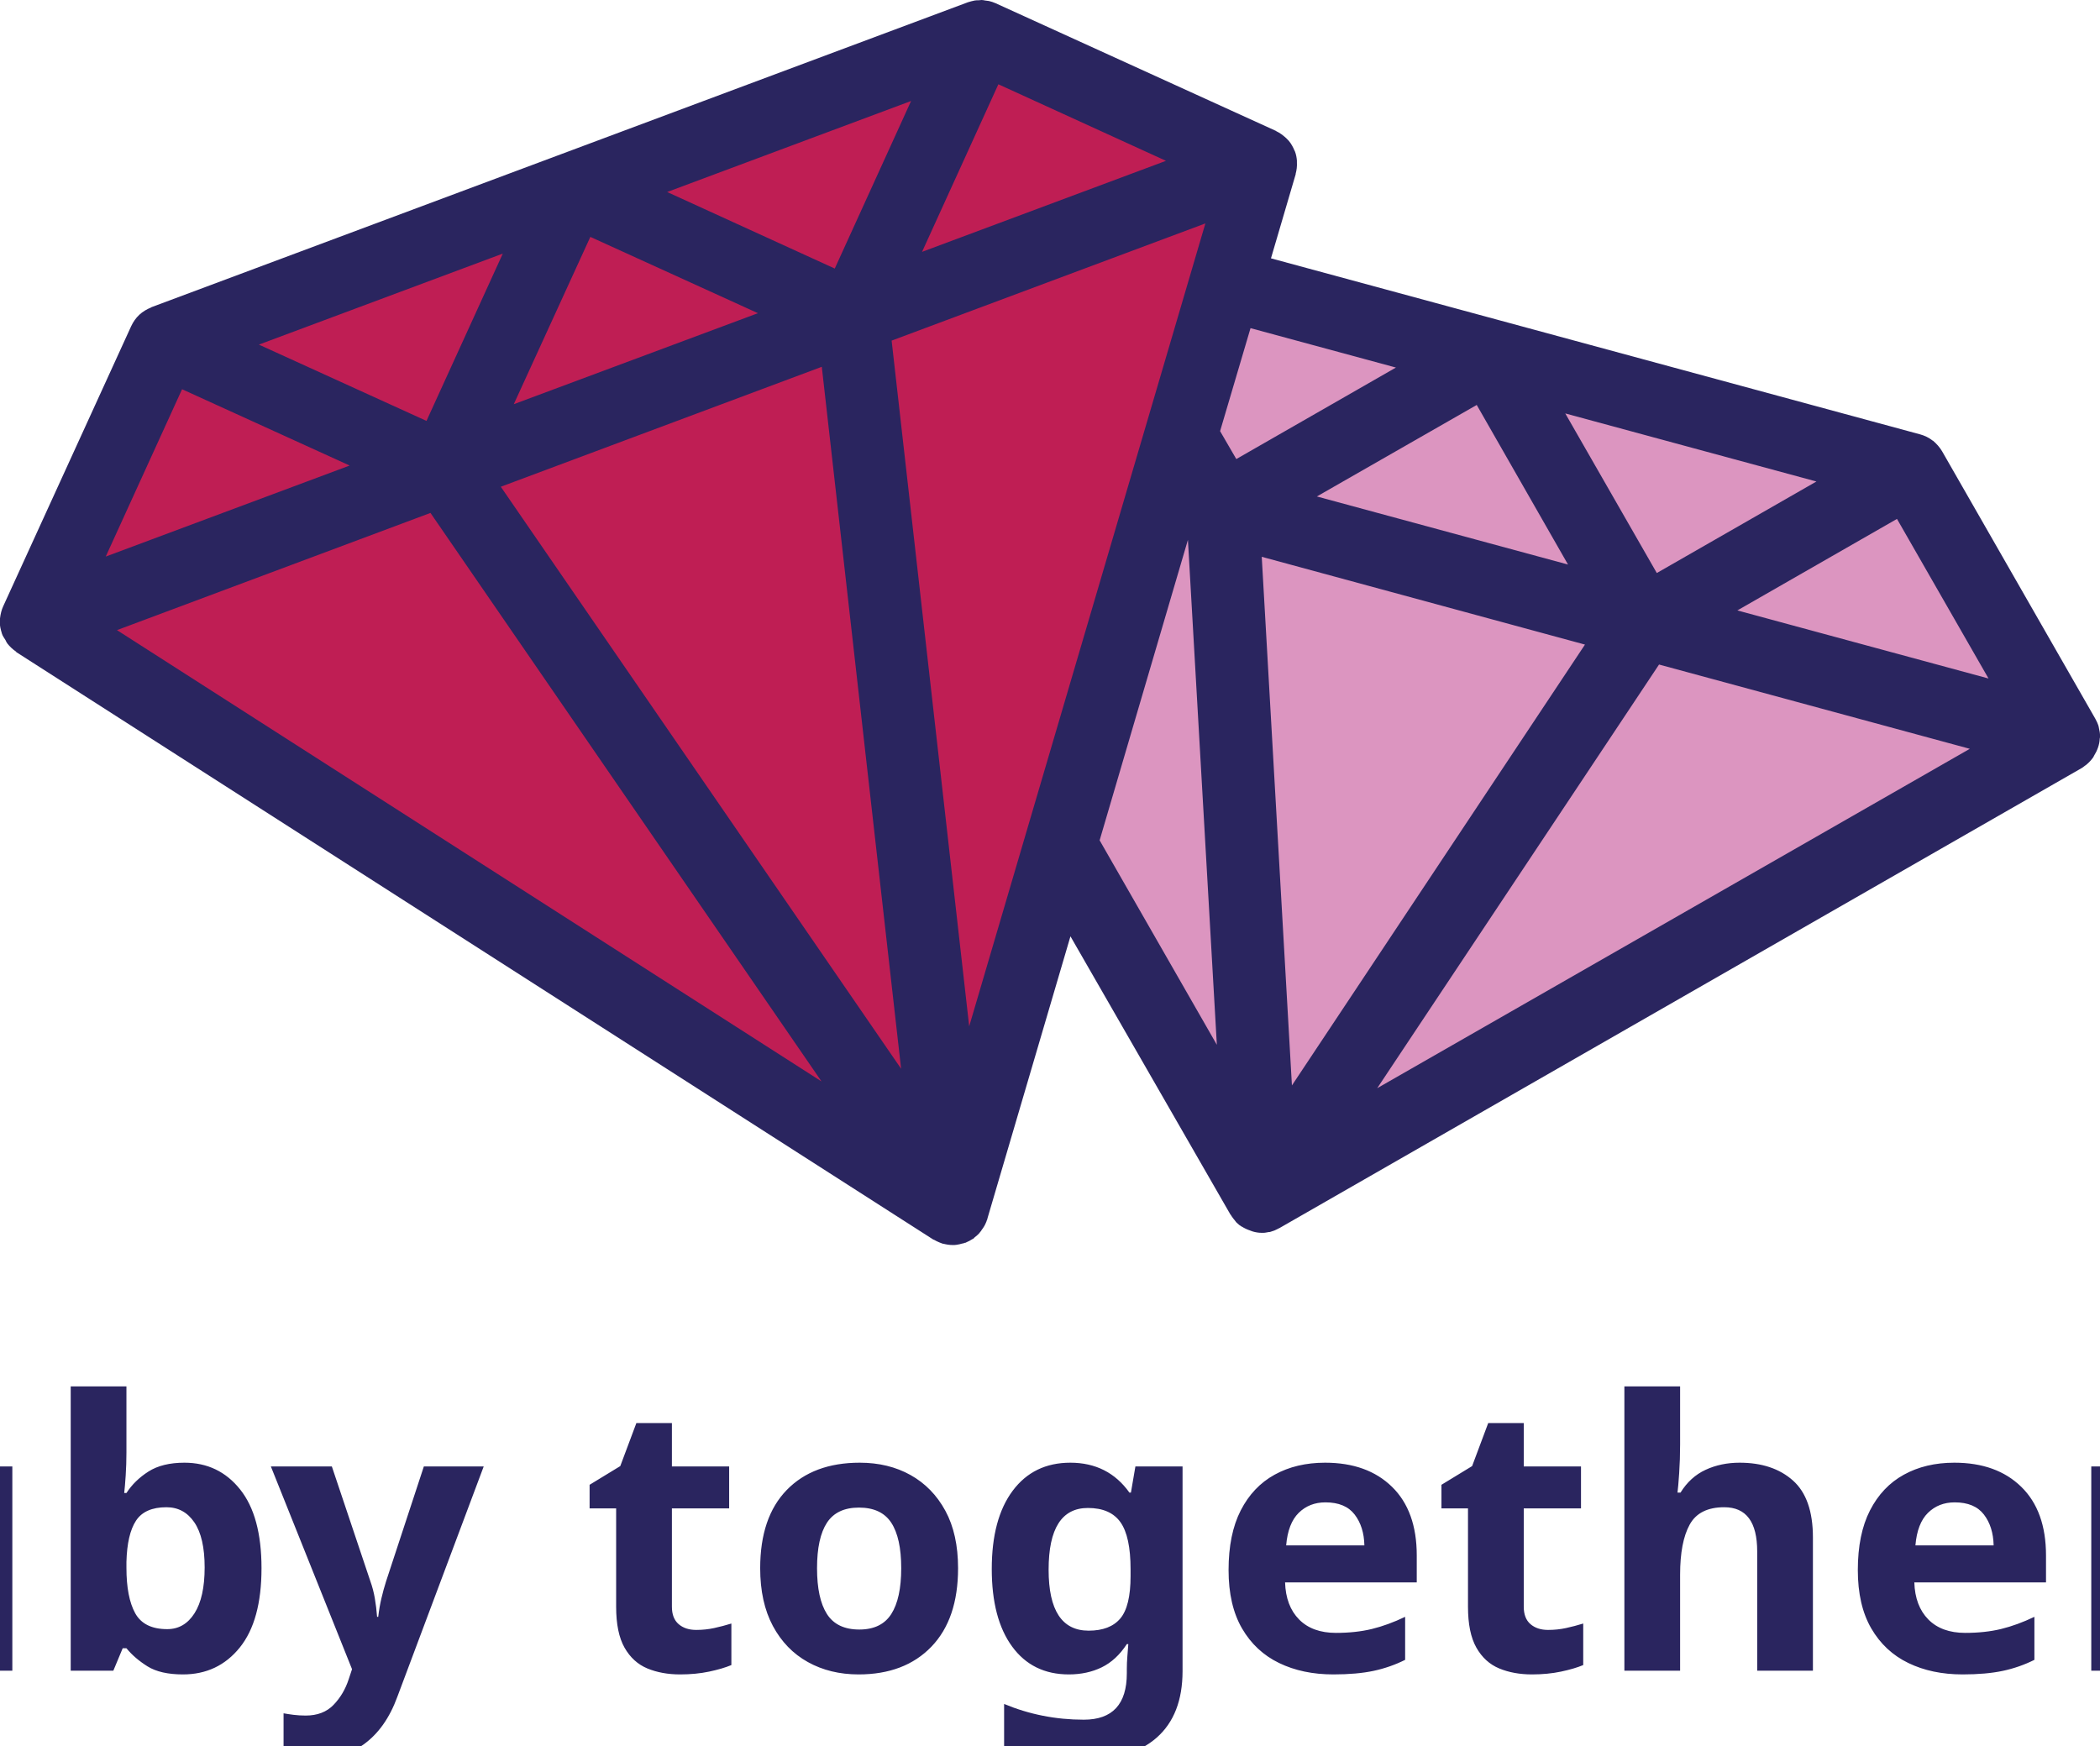
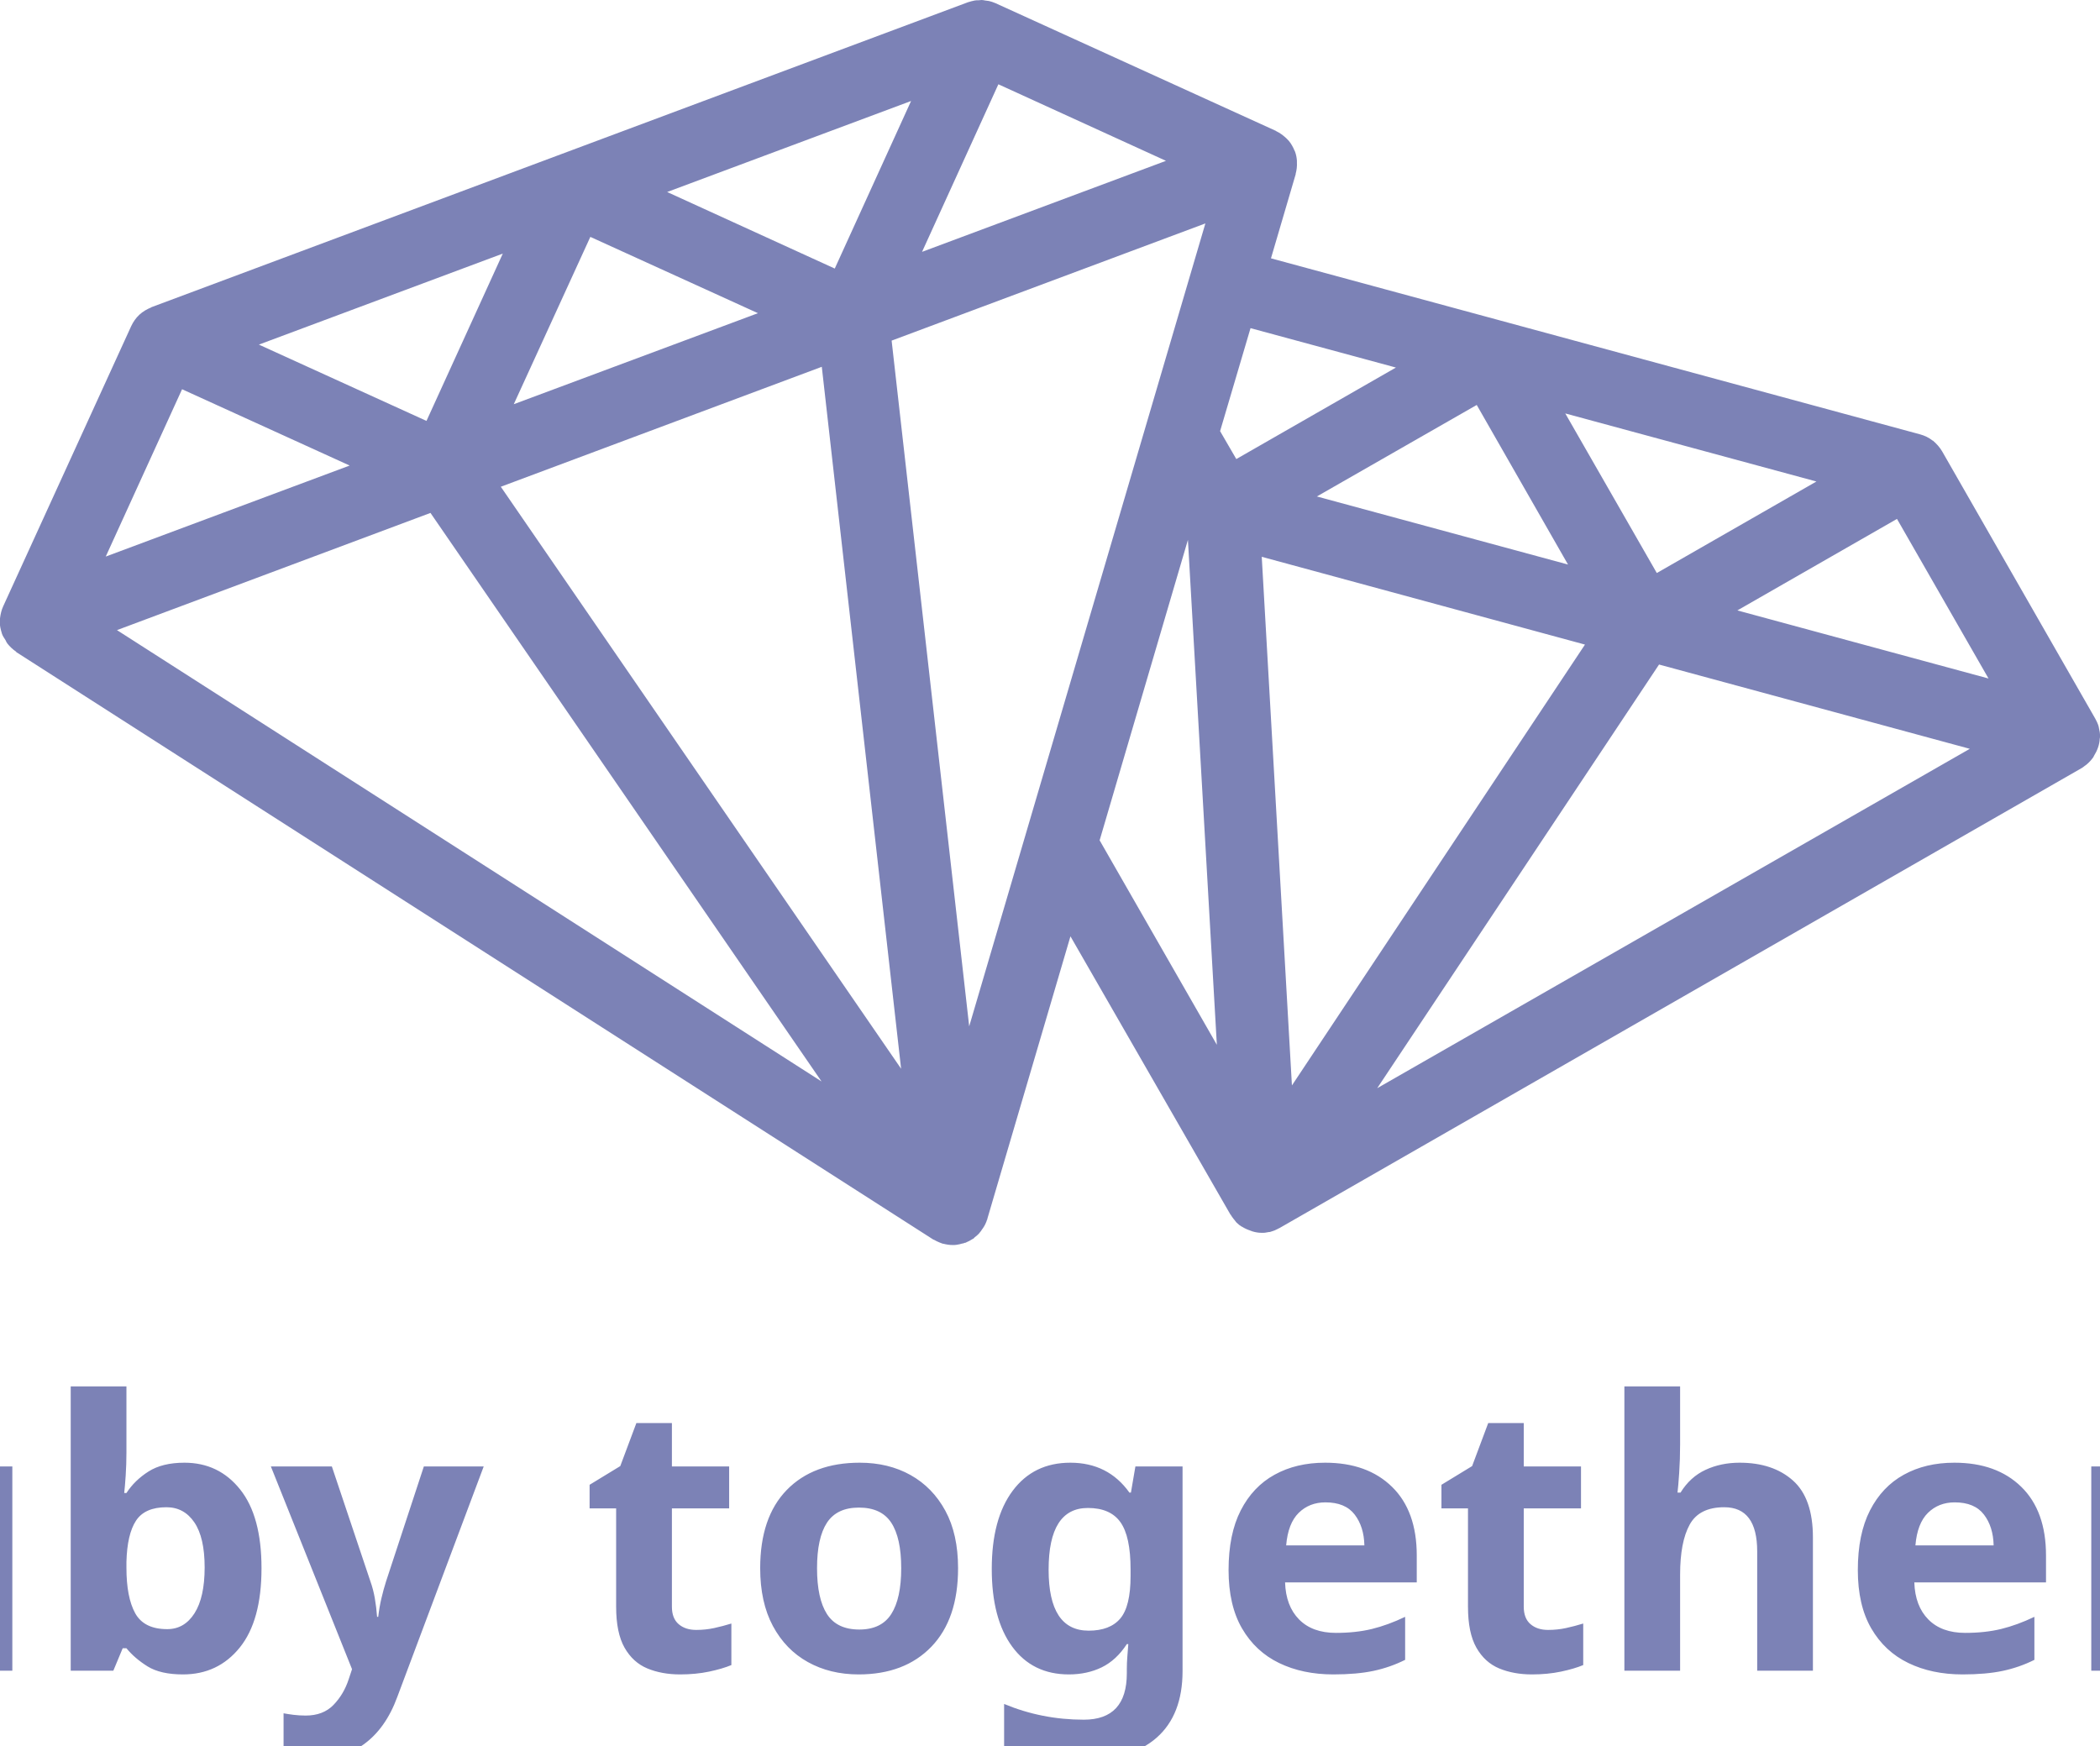
<svg xmlns="http://www.w3.org/2000/svg" version="1.1" id="Layer_1" x="0px" y="0px" viewBox="0 0 842 700" style="enable-background:new 0 0 842 700;" xml:space="preserve">
  <style type="text/css">
- 	.st0{fill:#BF1E54;}
- 	.st1{fill:#DC95C0;}
- 	.st2{fill:#2A255F;}
+ 	.st2{fill:#7C82B6;}
</style>
-   <polygon class="st0" points="22.6,249.7 70.8,138.2 388.8,17.6 496.2,65.8 382.2,475.8 " />
-   <polygon class="st1" points="496.2,115.1 426,347.5 503.9,475.8 817.4,295.5 767,187.5 " />
  <path class="st2" d="M842,295.2c0-0.5,0-1.1-0.1-1.6c-0.1-0.5-0.2-1-0.3-1.5c-0.1-0.4-0.1-0.8-0.3-1.3c-0.3-0.8-0.6-1.5-1-2.2  c-0.1-0.1-0.1-0.3-0.2-0.4L778.7,181c-1-1.7-2.3-3.1-3.7-4.3c0,0-0.1,0-0.1,0c-1.5-1.2-3.2-2-5-2.5c0,0,0,0,0,0l-260.3-70.6  l9.9-33.7c0-0.1,0-0.2,0-0.2c0.4-1.5,0.6-3,0.5-4.6c0-0.2,0-0.5,0-0.7c-0.1-1.2-0.3-2.4-0.8-3.7c-0.1-0.2-0.2-0.4-0.3-0.6  c-0.1-0.2-0.2-0.5-0.3-0.7c-0.7-1.4-1.5-2.7-2.6-3.7c-0.1-0.1-0.2-0.2-0.3-0.3c-1.2-1.1-2.5-2.1-4-2.8c0,0-0.1-0.1-0.1-0.1  L399.2,1.3c-0.9-0.4-1.8-0.7-2.7-0.9c-0.5-0.1-1-0.1-1.5-0.2C394.5,0.1,394,0,393.6,0c-0.4,0-0.7,0.1-1.1,0.1c-0.6,0-1.2,0-1.7,0.1  c0,0,0,0,0,0c-0.9,0.2-1.8,0.4-2.7,0.7L60.7,123.2c0,0-0.1,0.1-0.1,0.1c-1.7,0.7-3.3,1.6-4.7,2.9c0,0-0.1,0.1-0.1,0.1  c-1.3,1.2-2.4,2.8-3.2,4.5L1.3,243.1c-0.7,1.5-1.1,3.2-1.3,4.9c0,0.1,0,0.2-0.1,0.3c-0.1,1.5,0.1,3,0.5,4.5c0.1,0.2,0.1,0.5,0.2,0.7  c0.1,0.2,0.1,0.5,0.2,0.7c0.3,0.9,0.9,1.7,1.4,2.5c0.2,0.4,0.4,0.9,0.7,1.3c1,1.3,2.2,2.4,3.5,3.3c0.1,0,0.1,0.1,0.1,0.2  l367.7,235.6c0.2,0.1,0.4,0.1,0.5,0.2c0.5,0.3,1.1,0.6,1.6,0.8c0.3,0.1,0.6,0.3,1,0.4c0.3,0.1,0.6,0.3,1,0.3  c1.2,0.3,2.4,0.5,3.7,0.5c0,0,0,0,0,0h0l0,0l0,0h0c0,0,0,0,0,0c0.5,0,1.1,0,1.6-0.1c0.8-0.1,1.5-0.3,2.2-0.5c0.2,0,0.3,0,0.5-0.1  c0.2-0.1,0.4-0.1,0.6-0.2c0.1,0,0.1,0,0.2,0c0.2-0.1,0.4-0.2,0.6-0.3c0.7-0.3,1.3-0.6,1.9-1c0.2-0.1,0.3-0.2,0.5-0.3c0,0,0,0,0.1,0  c0.2-0.1,0.3-0.3,0.5-0.5c0.4-0.3,0.8-0.7,1.2-1c0.2-0.2,0.4-0.4,0.6-0.6c0.1-0.1,0.3-0.3,0.4-0.5c0.3-0.3,0.6-0.7,0.8-1.1  c0.2-0.3,0.5-0.6,0.7-1c0.1-0.2,0.2-0.3,0.3-0.5c0.2-0.3,0.3-0.6,0.5-1c0.2-0.4,0.4-0.9,0.5-1.3c0.1-0.2,0.2-0.3,0.2-0.5  c0,0,0-0.1,0-0.1l33.3-113.2L493.3,487c0,0.1,0.1,0.1,0.2,0.2c0.2,0.3,0.3,0.6,0.5,0.8c0.3,0.5,0.7,0.9,1,1.3  c0.2,0.3,0.5,0.6,0.7,0.9c0.3,0.3,0.7,0.6,1,0.9c0.2,0.1,0.3,0.3,0.5,0.4c0,0,0,0,0.1,0c0.2,0.1,0.3,0.3,0.5,0.4c0,0,0.1,0,0.1,0  c1.1,0.7,2.2,1.2,3.4,1.6c0.2,0.1,0.4,0.2,0.6,0.2c0,0,0.1,0,0.1,0.1c0.1,0,0.2,0,0.4,0.1c1.1,0.3,2.2,0.5,3.4,0.5l0,0  c0.3,0,0.6,0,0.8,0c0.7,0,1.4-0.2,2.1-0.3c0.2,0,0.5,0,0.7-0.1c1.1-0.3,2.1-0.7,3-1.2c0.1-0.1,0.3-0.2,0.4-0.2  c0.1,0,0.1-0.1,0.2-0.1L834.7,308c0.4-0.2,0.7-0.5,1.1-0.8c0.2-0.2,0.5-0.3,0.7-0.5c1.1-0.9,2-1.9,2.8-3c0.1-0.2,0.2-0.4,0.3-0.6  c1.3-2.1,2.2-4.4,2.3-6.9C842,296,842,295.6,842,295.2z M728.3,193.1l-64,36.7l-36.7-64L728.3,193.1z M628.7,226.4L528,199.1  l64.1-36.7L628.7,226.4z M73,156.1l67.2,30.6l-97.8,36.5L73,156.1z M467.5,64.5L369.7,101l30.6-67.2L467.5,64.5z M329.5,147.1  l31.8,281.5L200.8,195.2L329.5,147.1z M206,162.1L236.7,95l67.2,30.6L206,162.1z M334.7,107.7L267.5,77l97.8-36.5L334.7,107.7z   M171,168.8l-67.2-30.6l97.8-36.5L171,168.8z M172.6,205.7l156.8,228l-282.5-181L172.6,205.7z M388.6,411.6l-31.1-275l125.8-47  L388.6,411.6z M440.9,337l35.4-120.5L487.9,419L440.9,337z M495.7,184.1l-6.5-11.2l12.2-41.3l58.3,15.8L495.7,184.1z M505.9,223.3  l129.6,35.2L518,435.3L505.9,223.3z M552.2,436.4l113-169.9l124.6,33.8L552.2,436.4z M696.6,244.8l64-36.7l36.7,64L696.6,244.8z" />
-   <text x="-150" y="670" font-family="Campton, Verdana, sans-serif" font-size="150" font-weight="bold" fill="#2a255f">ruby together</text>
+   <text x="-150" y="670" font-family="Campton, Verdana, sans-serif" font-size="150" font-weight="bold" fill="#7C82B6">ruby together</text>
</svg>
